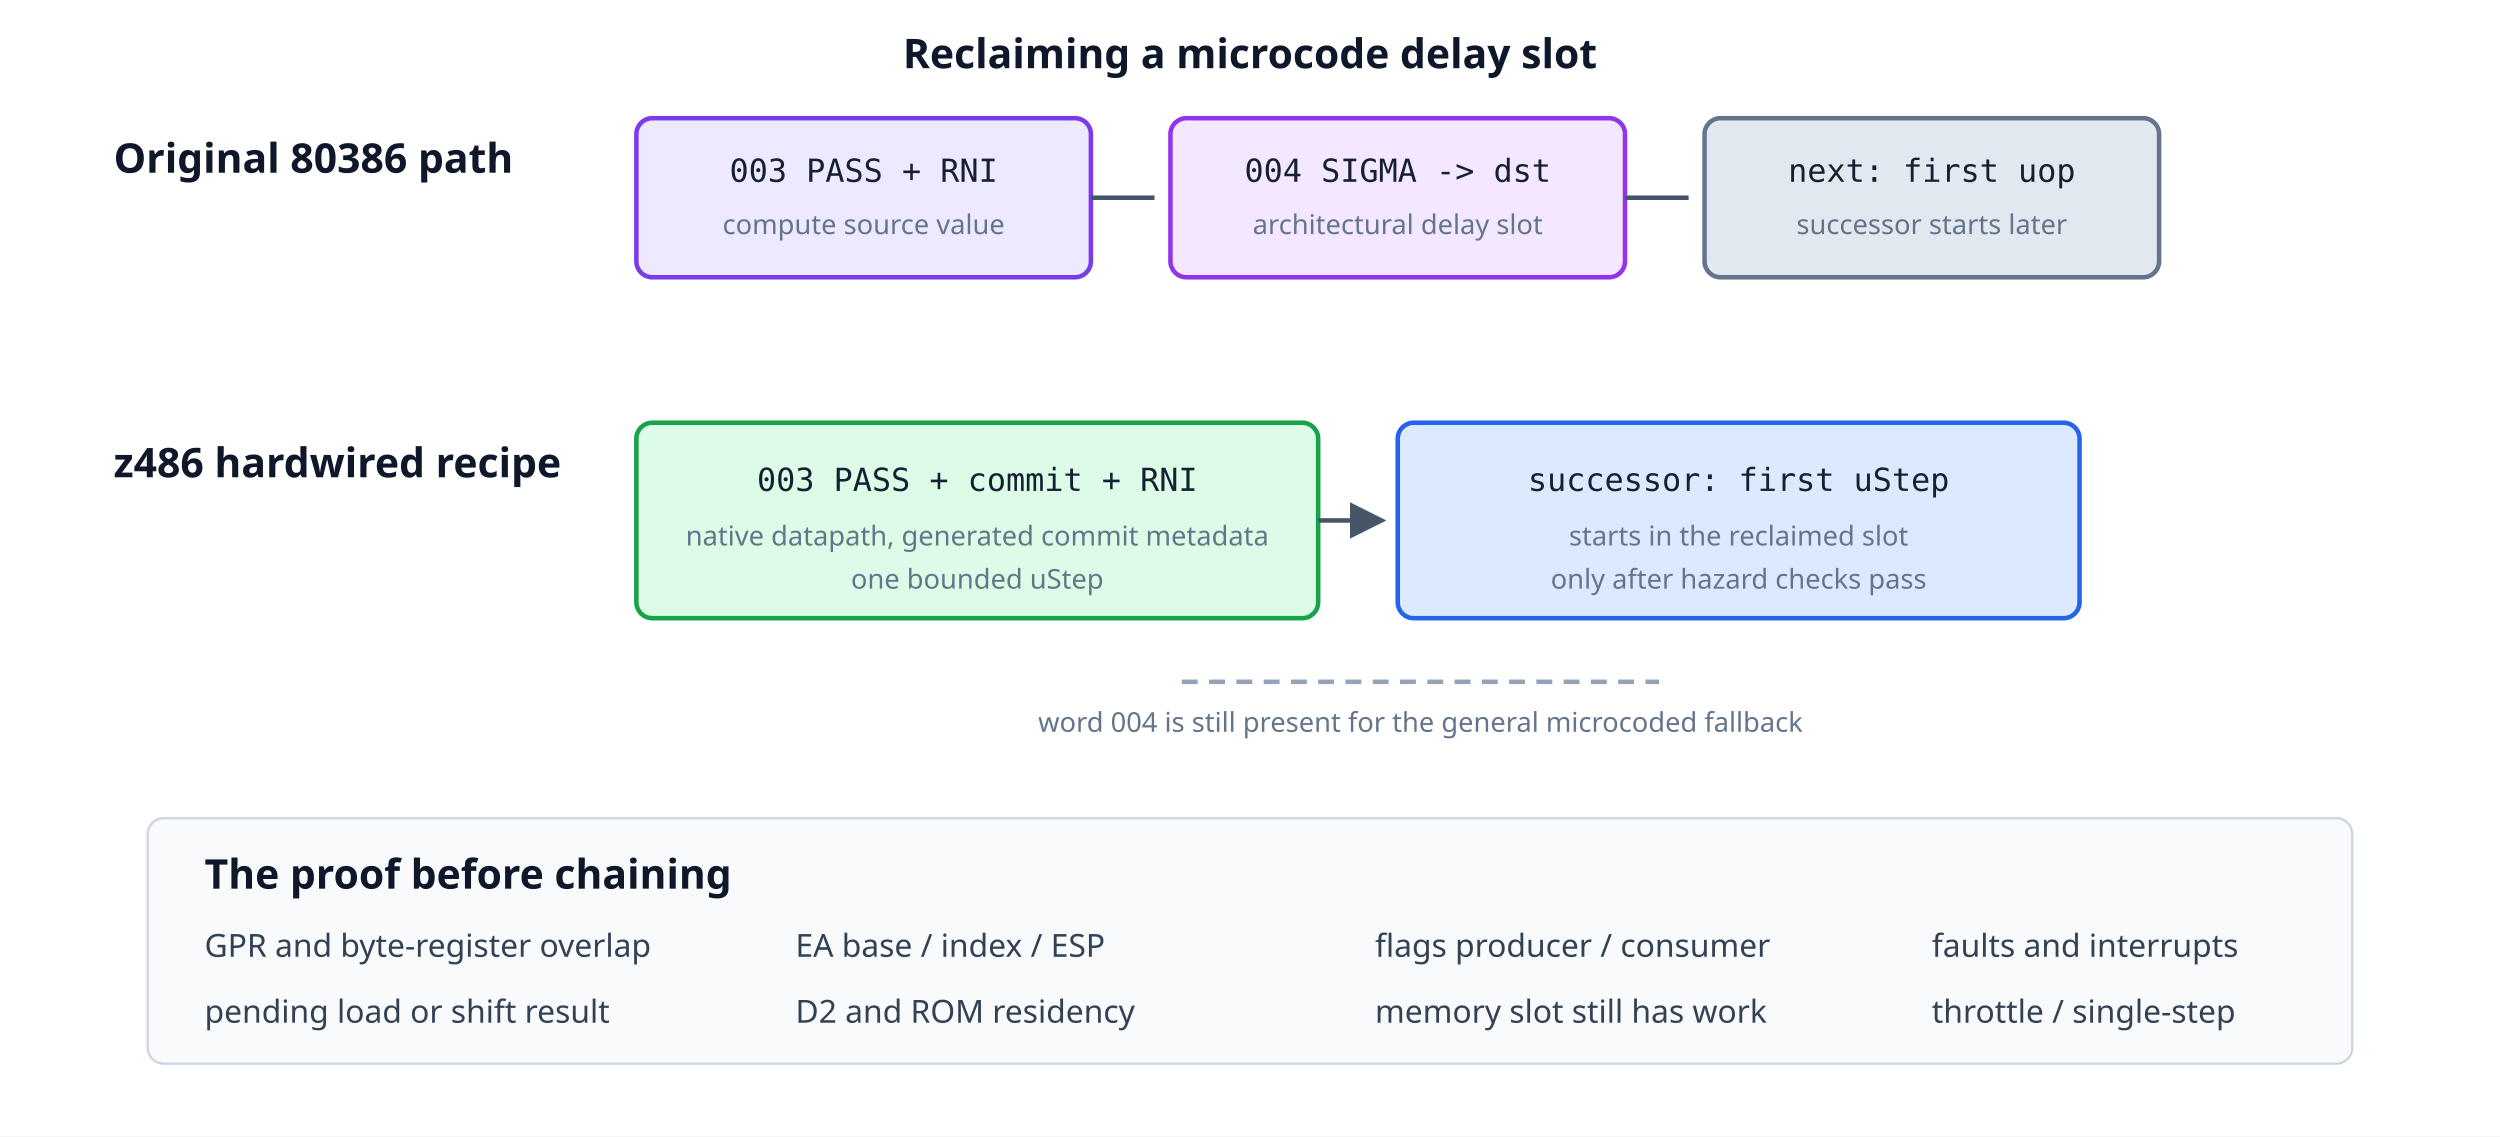
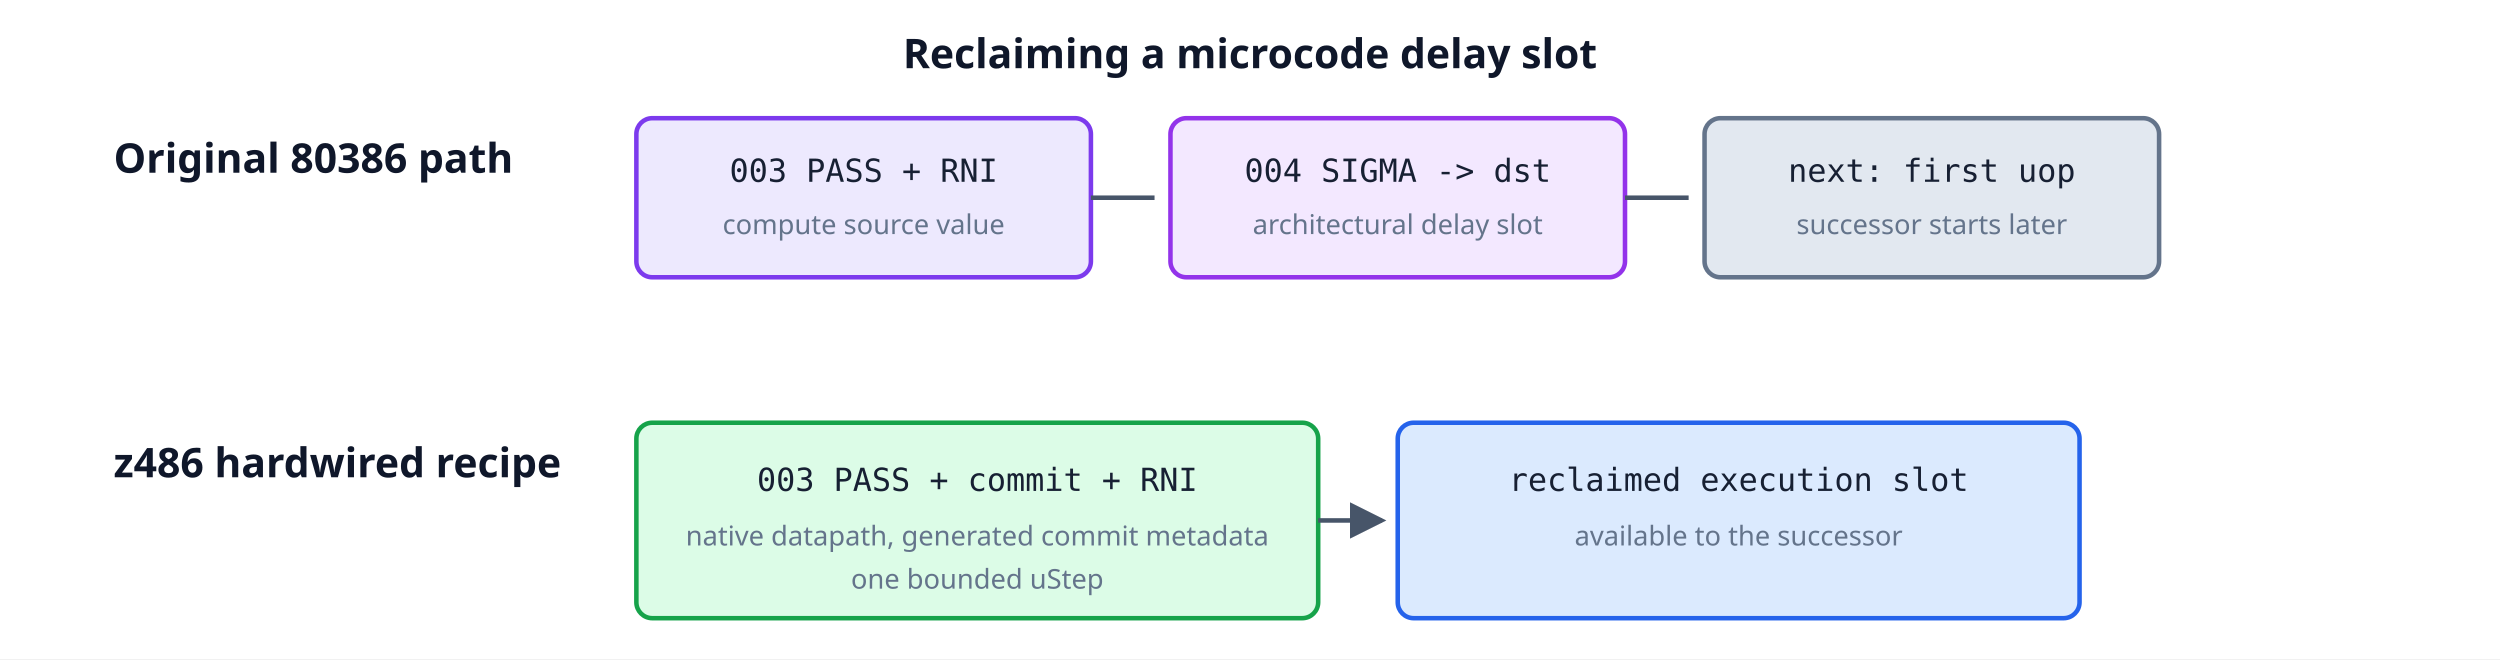
- <svg xmlns="http://www.w3.org/2000/svg" viewBox="0 0 1100 500" role="img" aria-labelledby="title desc">
+ <svg xmlns="http://www.w3.org/2000/svg" viewBox="0 0 1100 290" role="img" aria-labelledby="title desc">
  <defs>
    <marker id="a" markerWidth="8" markerHeight="8" refX="7" refY="4" orient="auto">
      <path d="M0 0L8 4L0 8Z" fill="#475569" />
    </marker>
-     <style>.h{font:600 18px system-ui,sans-serif;fill:#0f172a}.t{font:14px system-ui,sans-serif;fill:#334155}.m{font:14px ui-monospace,monospace;fill:#172033}.n{font:12px system-ui,sans-serif;fill:#64748b}.arrow{stroke:#475569;stroke-width:2;fill:none;marker-end:url(#a)}.dash{stroke:#94a3b8;stroke-width:2;stroke-dasharray:7 5;fill:none}</style>
+     <style>.h{font:600 18px system-ui,sans-serif;fill:#0f172a}.m{font:14px ui-monospace,monospace;fill:#172033}.n{font:12px system-ui,sans-serif;fill:#64748b}.arrow{stroke:#475569;stroke-width:2;fill:none;marker-end:url(#a)}</style>
  </defs>
-   <rect width="1100" height="500" fill="#fff" />
+   <rect width="1100" height="290" fill="#fff" />
  <text x="550" y="30" text-anchor="middle" class="h">Reclaiming a microcode delay slot</text>
  <text x="50" y="76" class="h">Original 80386 path</text>
  <text x="50" y="210" class="h">z486 hardwired recipe</text>
  <g text-anchor="middle">
    <rect x="280" y="52" width="200" height="70" rx="7" fill="#ede9fe" stroke="#7c3aed" stroke-width="2" />
    <text x="380" y="80" class="m">003 PASS + RNI</text>
    <text x="380" y="103" class="n">compute source value</text>
    <rect x="515" y="52" width="200" height="70" rx="7" fill="#f3e8ff" stroke="#9333ea" stroke-width="2" />
    <text x="615" y="80" class="m">004 SIGMA -&gt; dst</text>
    <text x="615" y="103" class="n">architectural delay slot</text>
    <rect x="750" y="52" width="200" height="70" rx="7" fill="#e2e8f0" stroke="#64748b" stroke-width="2" />
    <text x="850" y="80" class="m">next: first uop</text>
    <text x="850" y="103" class="n">successor starts later</text>
    <rect x="280" y="186" width="300" height="86" rx="7" fill="#dcfce7" stroke="#16a34a" stroke-width="2" />
    <text x="430" y="216" class="m">003 PASS + commit + RNI</text>
    <text x="430" y="240" class="n">native datapath, generated commit metadata</text>
    <text x="430" y="259" class="n">one bounded uStep</text>
    <rect x="615" y="186" width="300" height="86" rx="7" fill="#dbeafe" stroke="#2563eb" stroke-width="2" />
-     <text x="765" y="216" class="m">successor: first uStep</text>
-     <text x="765" y="240" class="n">starts in the reclaimed slot</text>
-     <text x="765" y="259" class="n">only after hazard checks pass</text>
+     <text x="765" y="216" class="m">reclaimed execution slot</text>
+     <text x="765" y="240" class="n">available to the successor</text>
  </g>
  <path d="M480 87H508M715 87H743M580 229H608" class="arrow" />
-   <path d="M520 300H730" class="dash" />
-   <text x="625" y="322" text-anchor="middle" class="n">word 004 is still present for the general microcoded fallback</text>
-   <rect x="65" y="360" width="970" height="108" rx="7" fill="#f8fafc" stroke="#cbd5e1" />
-   <text x="90" y="391" class="h">The proof before chaining</text>
-   <g class="t">
-     <text x="90" y="421">GPR and byte-register overlap</text>
-     <text x="350" y="421">EA base / index / ESP</text>
-     <text x="605" y="421">flags producer / consumer</text>
-     <text x="850" y="421">faults and interrupts</text>
-     <text x="90" y="450">pending load or shift result</text>
-     <text x="350" y="450">D2 and ROM residency</text>
-     <text x="605" y="450">memory slot still has work</text>
-     <text x="850" y="450">throttle / single-step</text>
-   </g>
</svg>
